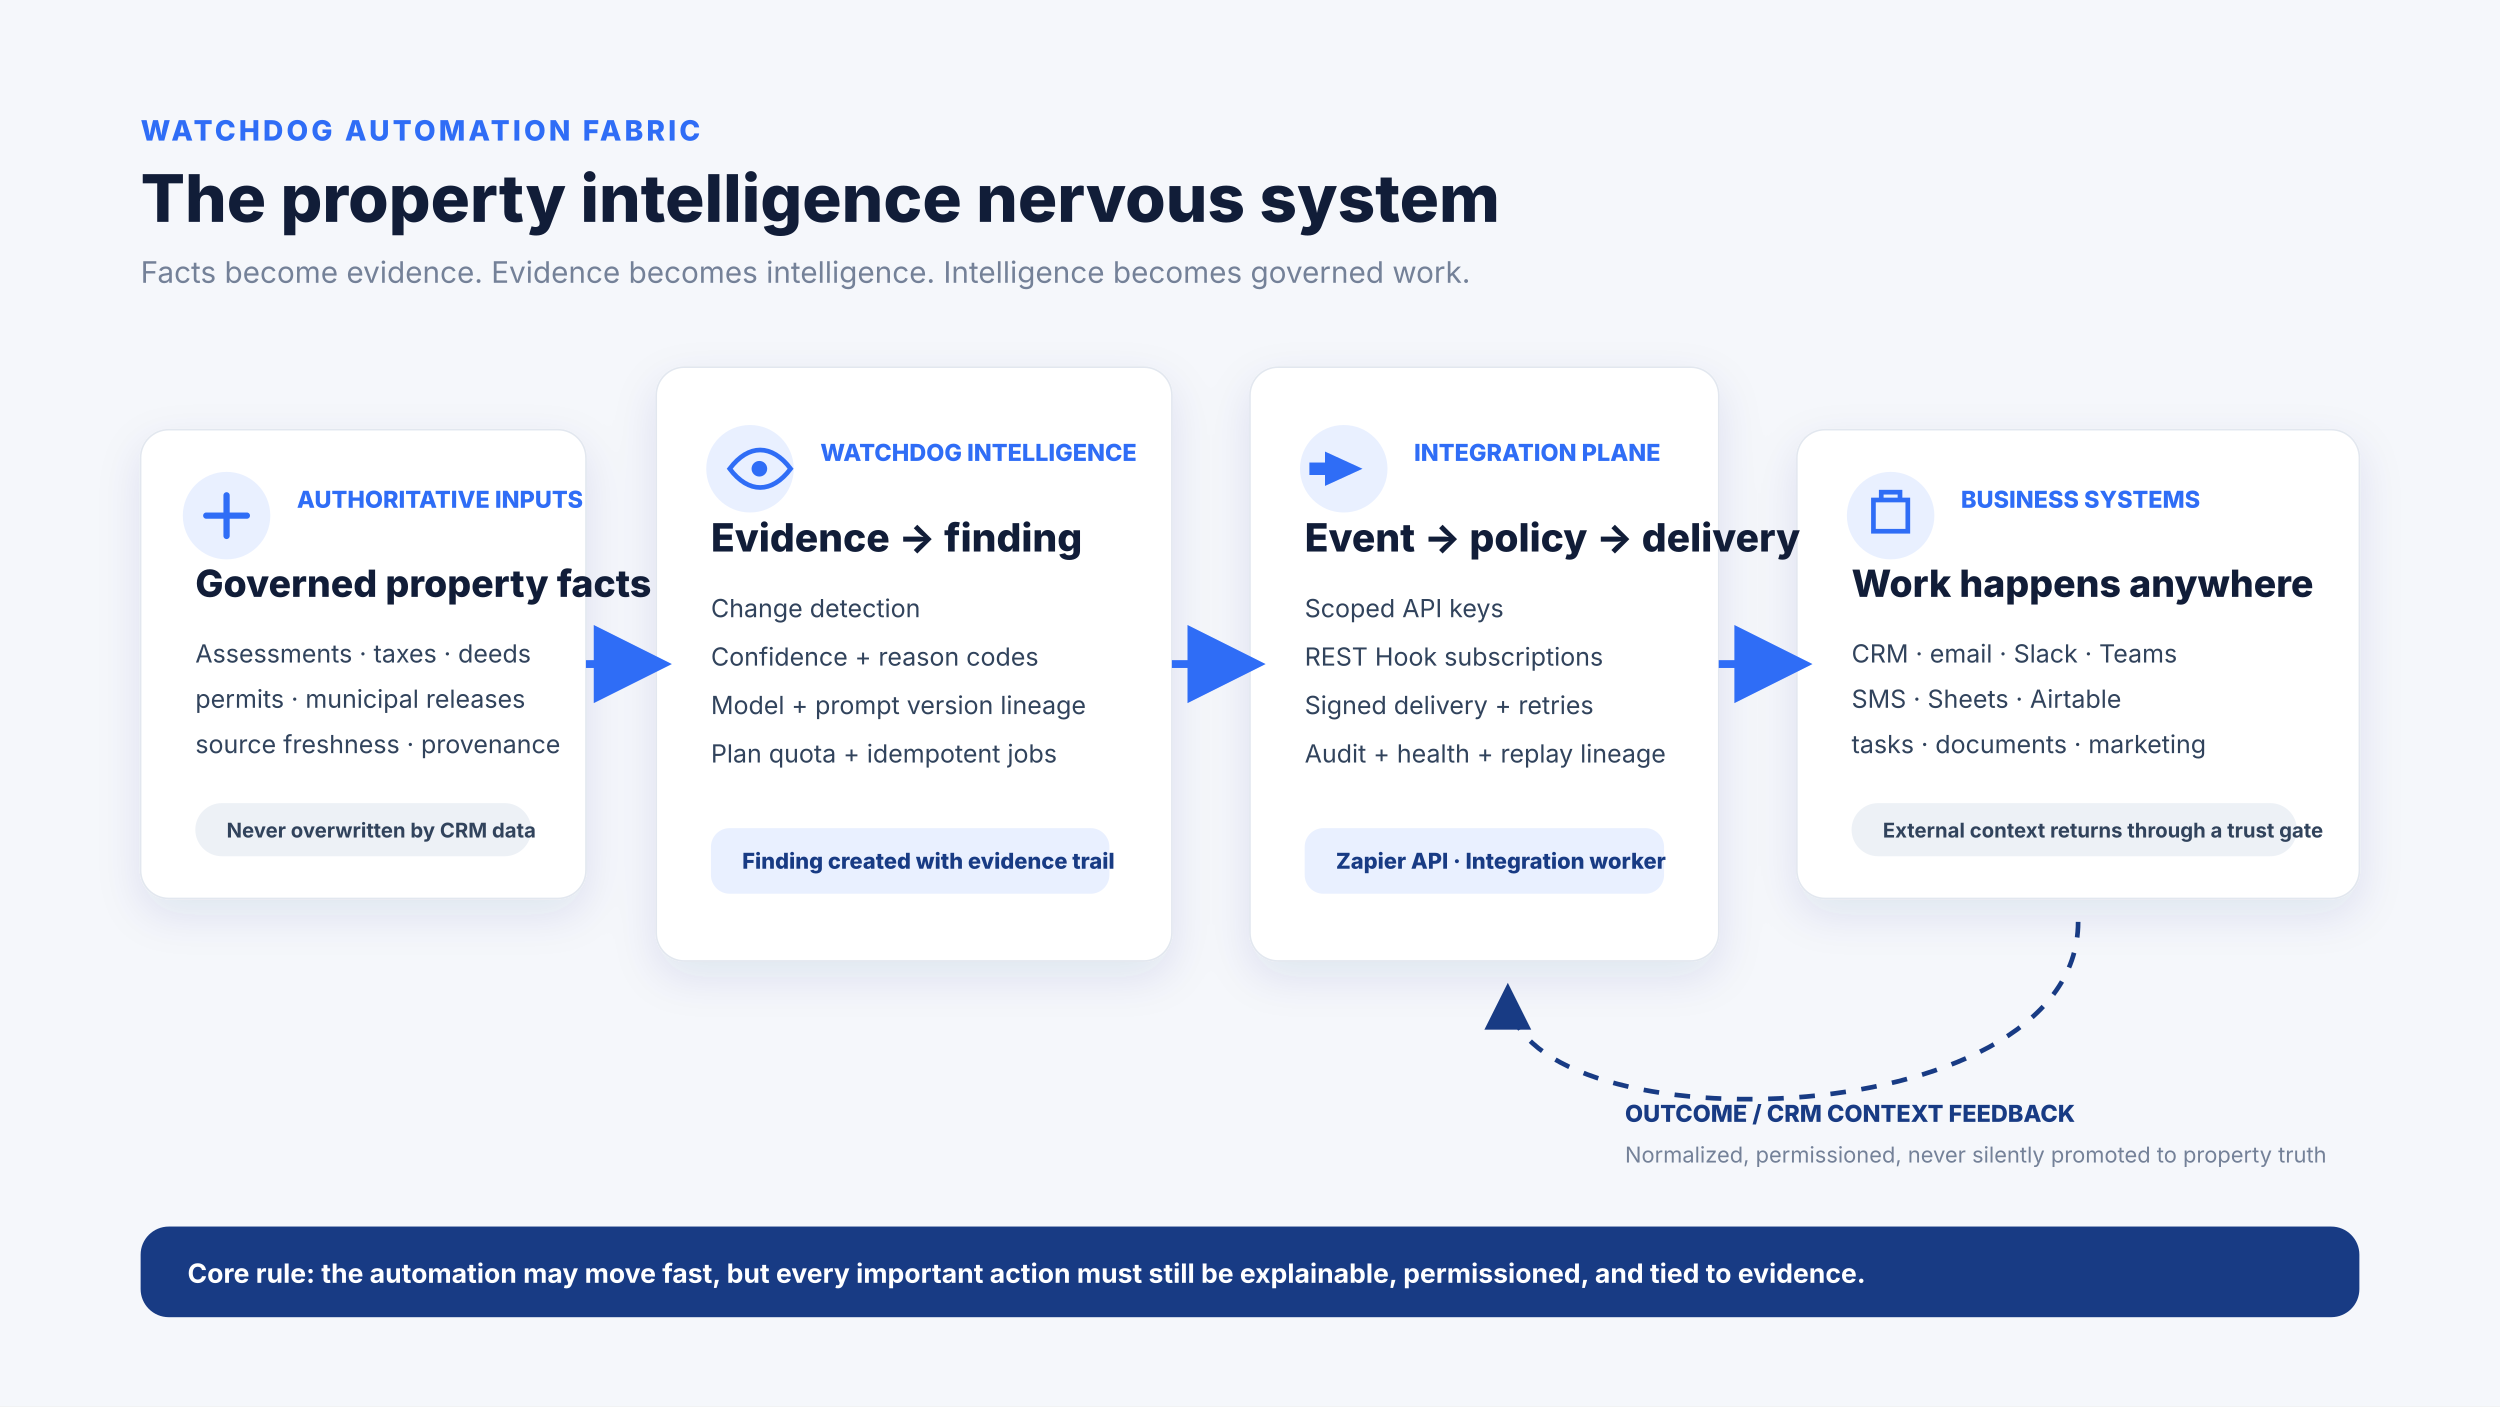
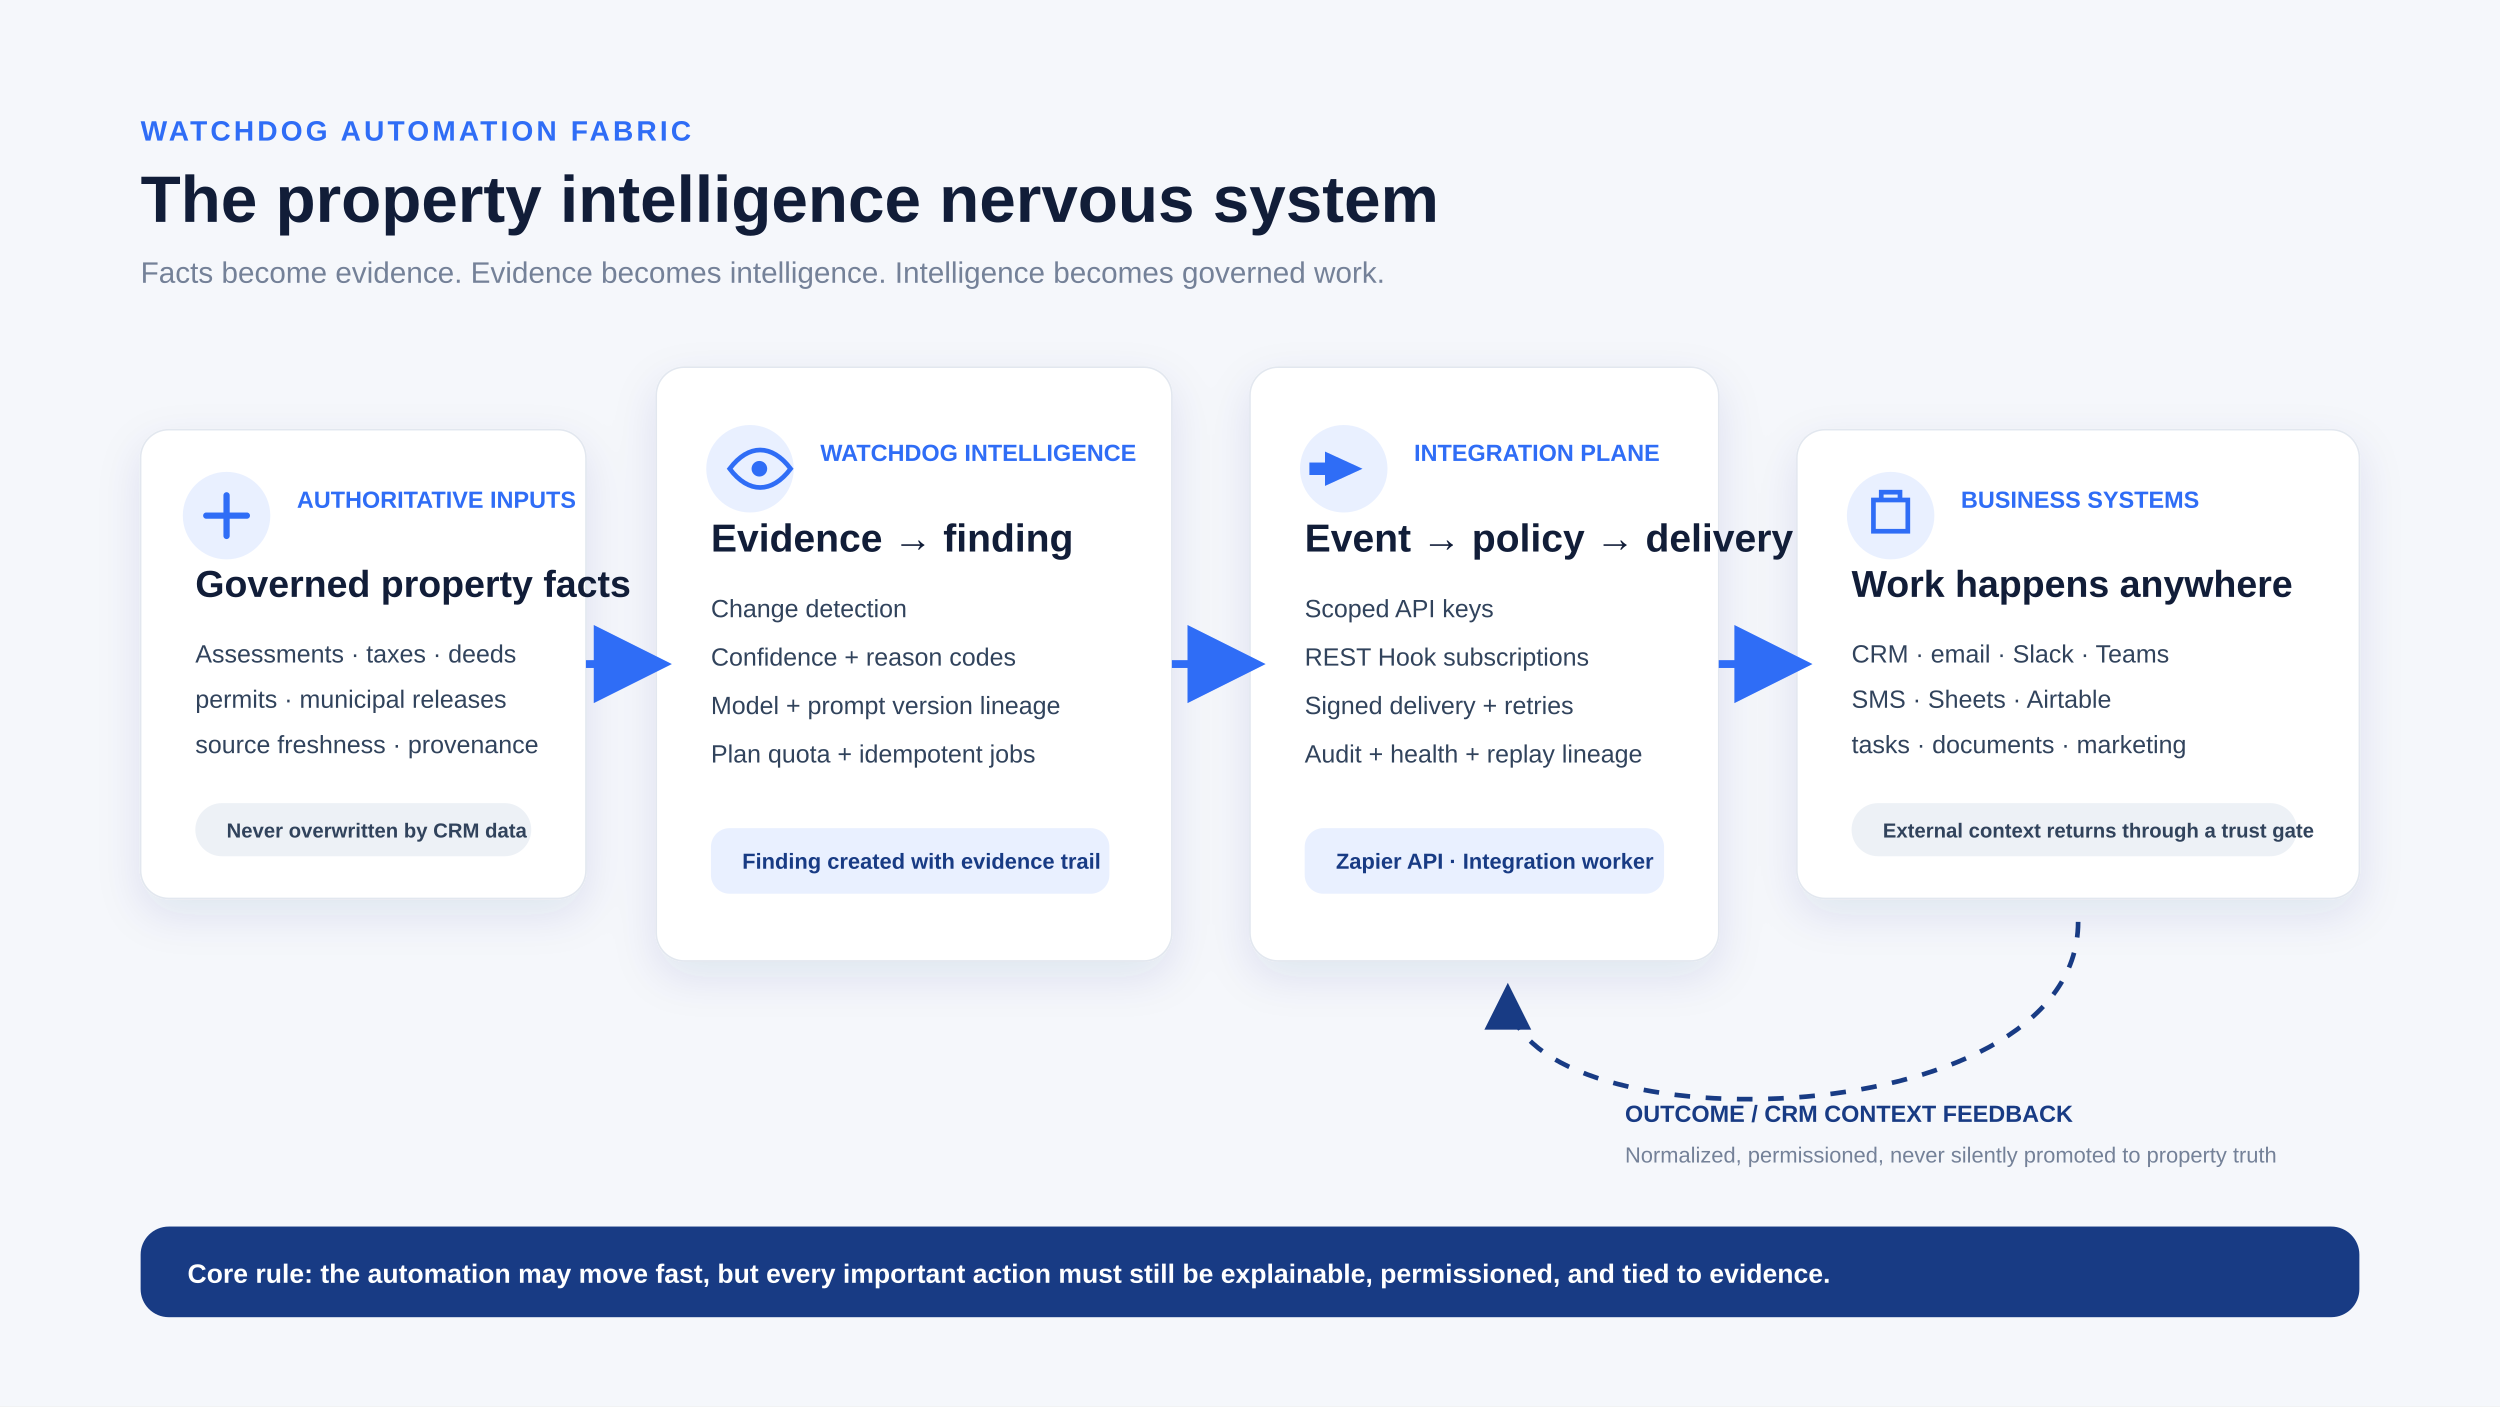
<svg xmlns="http://www.w3.org/2000/svg" width="1600" height="900" viewBox="0 0 1600 900" role="img" aria-labelledby="title desc">
  <defs>
    <filter id="shadow" x="-20%" y="-20%" width="140%" height="140%">
      <feDropShadow dx="0" dy="10" stdDeviation="14" flood-color="#183b84" flood-opacity=".10" />
    </filter>
    <marker id="arrow" markerWidth="10" markerHeight="10" refX="8" refY="5" orient="auto">
      <path d="M0 0L10 5L0 10Z" fill="#2f6df6" />
    </marker>
    <marker id="arrowNavy" markerWidth="10" markerHeight="10" refX="8" refY="5" orient="auto">
      <path d="M0 0L10 5L0 10Z" fill="#183b84" />
    </marker>
  </defs>
  <rect width="1600" height="900" fill="#f5f7fb" />
-   <text x="90" y="90" font-family="Inter,Arial,sans-serif" font-size="18" font-weight="800" letter-spacing="2" fill="#2f6df6">WATCHDOG AUTOMATION FABRIC</text>
-   <text x="90" y="142" font-family="Inter,Arial,sans-serif" font-size="42" font-weight="800" fill="#111d38">The property intelligence nervous system</text>
-   <text x="90" y="181" font-family="Inter,Arial,sans-serif" font-size="19" fill="#748198">Facts become evidence. Evidence becomes intelligence. Intelligence becomes governed work.</text>
+   <text x="90" y="90" font-family="Libre Franklin,Arial,sans-serif" font-size="18" font-weight="800" letter-spacing="2" fill="#2f6df6">WATCHDOG AUTOMATION FABRIC</text>
+   <text x="90" y="142" font-family="Libre Franklin,Arial,sans-serif" font-size="42" font-weight="800" fill="#111d38">The property intelligence nervous system</text>
+   <text x="90" y="181" font-family="Libre Franklin,Arial,sans-serif" font-size="19" fill="#748198">Facts become evidence. Evidence becomes intelligence. Intelligence becomes governed work.</text>
  <g filter="url(#shadow)">
    <rect x="90" y="275" width="285" height="300" rx="18" fill="#fff" stroke="#e2e7ef" />
    <rect x="420" y="235" width="330" height="380" rx="18" fill="#fff" stroke="#e2e7ef" />
    <rect x="800" y="235" width="300" height="380" rx="18" fill="#fff" stroke="#e2e7ef" />
    <rect x="1150" y="275" width="360" height="300" rx="18" fill="#fff" stroke="#e2e7ef" />
  </g>
  <circle cx="145" cy="330" r="28" fill="#e9f0ff" />
  <path d="M132 330h26M145 317v26" stroke="#2f6df6" stroke-width="4" stroke-linecap="round" />
-   <text x="190" y="325" font-family="Inter,Arial,sans-serif" font-size="15" font-weight="800" fill="#2f6df6">AUTHORITATIVE INPUTS</text>
-   <text x="125" y="382" font-family="Inter,Arial,sans-serif" font-size="24" font-weight="800" fill="#111d38">Governed property facts</text>
-   <text x="125" y="424" font-family="Inter,Arial,sans-serif" font-size="16" fill="#31435c">Assessments · taxes · deeds</text>
-   <text x="125" y="453" font-family="Inter,Arial,sans-serif" font-size="16" fill="#31435c">permits · municipal releases</text>
-   <text x="125" y="482" font-family="Inter,Arial,sans-serif" font-size="16" fill="#31435c">source freshness · provenance</text>
+   <text x="190" y="325" font-family="Libre Franklin,Arial,sans-serif" font-size="15" font-weight="800" fill="#2f6df6">AUTHORITATIVE INPUTS</text>
+   <text x="125" y="382" font-family="Libre Franklin,Arial,sans-serif" font-size="24" font-weight="800" fill="#111d38">Governed property facts</text>
+   <text x="125" y="424" font-family="Libre Franklin,Arial,sans-serif" font-size="16" fill="#31435c">Assessments · taxes · deeds</text>
+   <text x="125" y="453" font-family="Libre Franklin,Arial,sans-serif" font-size="16" fill="#31435c">permits · municipal releases</text>
+   <text x="125" y="482" font-family="Libre Franklin,Arial,sans-serif" font-size="16" fill="#31435c">source freshness · provenance</text>
  <rect x="125" y="514" width="215" height="34" rx="17" fill="#edf1f6" />
-   <text x="145" y="536" font-family="Inter,Arial,sans-serif" font-size="13" font-weight="700" fill="#31435c">Never overwritten by CRM data</text>
+   <text x="145" y="536" font-family="Libre Franklin,Arial,sans-serif" font-size="13" font-weight="700" fill="#31435c">Never overwritten by CRM data</text>
  <circle cx="480" cy="300" r="28" fill="#e9f0ff" />
  <path d="M467 300c12-16 27-16 39 0-12 16-27 16-39 0Z" fill="none" stroke="#2f6df6" stroke-width="3" />
  <circle cx="486" cy="300" r="5" fill="#2f6df6" />
-   <text x="525" y="295" font-family="Inter,Arial,sans-serif" font-size="15" font-weight="800" fill="#2f6df6">WATCHDOG INTELLIGENCE</text>
-   <text x="455" y="353" font-family="Inter,Arial,sans-serif" font-size="25" font-weight="800" fill="#111d38">Evidence → finding</text>
-   <text x="455" y="395" font-family="Inter,Arial,sans-serif" font-size="16" fill="#31435c">Change detection</text>
-   <text x="455" y="426" font-family="Inter,Arial,sans-serif" font-size="16" fill="#31435c">Confidence + reason codes</text>
-   <text x="455" y="457" font-family="Inter,Arial,sans-serif" font-size="16" fill="#31435c">Model + prompt version lineage</text>
-   <text x="455" y="488" font-family="Inter,Arial,sans-serif" font-size="16" fill="#31435c">Plan quota + idempotent jobs</text>
+   <text x="525" y="295" font-family="Libre Franklin,Arial,sans-serif" font-size="15" font-weight="800" fill="#2f6df6">WATCHDOG INTELLIGENCE</text>
+   <text x="455" y="353" font-family="Libre Franklin,Arial,sans-serif" font-size="25" font-weight="800" fill="#111d38">Evidence → finding</text>
+   <text x="455" y="395" font-family="Libre Franklin,Arial,sans-serif" font-size="16" fill="#31435c">Change detection</text>
+   <text x="455" y="426" font-family="Libre Franklin,Arial,sans-serif" font-size="16" fill="#31435c">Confidence + reason codes</text>
+   <text x="455" y="457" font-family="Libre Franklin,Arial,sans-serif" font-size="16" fill="#31435c">Model + prompt version lineage</text>
+   <text x="455" y="488" font-family="Libre Franklin,Arial,sans-serif" font-size="16" fill="#31435c">Plan quota + idempotent jobs</text>
  <rect x="455" y="530" width="255" height="42" rx="12" fill="#e9f0ff" />
-   <text x="475" y="556" font-family="Inter,Arial,sans-serif" font-size="14" font-weight="800" fill="#183b84">Finding created with evidence trail</text>
+   <text x="475" y="556" font-family="Libre Franklin,Arial,sans-serif" font-size="14" font-weight="800" fill="#183b84">Finding created with evidence trail</text>
  <circle cx="860" cy="300" r="28" fill="#e9f0ff" />
  <path d="M848 289l24 11-24 11v-7h-10v-8h10Z" fill="#2f6df6" />
-   <text x="905" y="295" font-family="Inter,Arial,sans-serif" font-size="15" font-weight="800" fill="#2f6df6">INTEGRATION PLANE</text>
-   <text x="835" y="353" font-family="Inter,Arial,sans-serif" font-size="25" font-weight="800" fill="#111d38">Event → policy → delivery</text>
-   <text x="835" y="395" font-family="Inter,Arial,sans-serif" font-size="16" fill="#31435c">Scoped API keys</text>
-   <text x="835" y="426" font-family="Inter,Arial,sans-serif" font-size="16" fill="#31435c">REST Hook subscriptions</text>
-   <text x="835" y="457" font-family="Inter,Arial,sans-serif" font-size="16" fill="#31435c">Signed delivery + retries</text>
-   <text x="835" y="488" font-family="Inter,Arial,sans-serif" font-size="16" fill="#31435c">Audit + health + replay lineage</text>
+   <text x="905" y="295" font-family="Libre Franklin,Arial,sans-serif" font-size="15" font-weight="800" fill="#2f6df6">INTEGRATION PLANE</text>
+   <text x="835" y="353" font-family="Libre Franklin,Arial,sans-serif" font-size="25" font-weight="800" fill="#111d38">Event → policy → delivery</text>
+   <text x="835" y="395" font-family="Libre Franklin,Arial,sans-serif" font-size="16" fill="#31435c">Scoped API keys</text>
+   <text x="835" y="426" font-family="Libre Franklin,Arial,sans-serif" font-size="16" fill="#31435c">REST Hook subscriptions</text>
+   <text x="835" y="457" font-family="Libre Franklin,Arial,sans-serif" font-size="16" fill="#31435c">Signed delivery + retries</text>
+   <text x="835" y="488" font-family="Libre Franklin,Arial,sans-serif" font-size="16" fill="#31435c">Audit + health + replay lineage</text>
  <rect x="835" y="530" width="230" height="42" rx="12" fill="#e9f0ff" />
-   <text x="855" y="556" font-family="Inter,Arial,sans-serif" font-size="14" font-weight="800" fill="#183b84">Zapier API · Integration worker</text>
+   <text x="855" y="556" font-family="Libre Franklin,Arial,sans-serif" font-size="14" font-weight="800" fill="#183b84">Zapier API · Integration worker</text>
  <circle cx="1210" cy="330" r="28" fill="#e9f0ff" />
  <path d="M1199 320h22v20h-22zM1204 315h12v5h-12z" fill="none" stroke="#2f6df6" stroke-width="3" />
-   <text x="1255" y="325" font-family="Inter,Arial,sans-serif" font-size="15" font-weight="800" fill="#2f6df6">BUSINESS SYSTEMS</text>
-   <text x="1185" y="382" font-family="Inter,Arial,sans-serif" font-size="24" font-weight="800" fill="#111d38">Work happens anywhere</text>
-   <text x="1185" y="424" font-family="Inter,Arial,sans-serif" font-size="16" fill="#31435c">CRM · email · Slack · Teams</text>
-   <text x="1185" y="453" font-family="Inter,Arial,sans-serif" font-size="16" fill="#31435c">SMS · Sheets · Airtable</text>
-   <text x="1185" y="482" font-family="Inter,Arial,sans-serif" font-size="16" fill="#31435c">tasks · documents · marketing</text>
+   <text x="1255" y="325" font-family="Libre Franklin,Arial,sans-serif" font-size="15" font-weight="800" fill="#2f6df6">BUSINESS SYSTEMS</text>
+   <text x="1185" y="382" font-family="Libre Franklin,Arial,sans-serif" font-size="24" font-weight="800" fill="#111d38">Work happens anywhere</text>
+   <text x="1185" y="424" font-family="Libre Franklin,Arial,sans-serif" font-size="16" fill="#31435c">CRM · email · Slack · Teams</text>
+   <text x="1185" y="453" font-family="Libre Franklin,Arial,sans-serif" font-size="16" fill="#31435c">SMS · Sheets · Airtable</text>
+   <text x="1185" y="482" font-family="Libre Franklin,Arial,sans-serif" font-size="16" fill="#31435c">tasks · documents · marketing</text>
  <rect x="1185" y="514" width="285" height="34" rx="17" fill="#edf1f6" />
-   <text x="1205" y="536" font-family="Inter,Arial,sans-serif" font-size="13" font-weight="700" fill="#31435c">External context returns through a trust gate</text>
+   <text x="1205" y="536" font-family="Libre Franklin,Arial,sans-serif" font-size="13" font-weight="700" fill="#31435c">External context returns through a trust gate</text>
  <path d="M375 425H420" stroke="#2f6df6" stroke-width="5" marker-end="url(#arrow)" />
  <path d="M750 425H800" stroke="#2f6df6" stroke-width="5" marker-end="url(#arrow)" />
  <path d="M1100 425H1150" stroke="#2f6df6" stroke-width="5" marker-end="url(#arrow)" />
  <path d="M1330 590C1330 730 965 735 965 635" fill="none" stroke="#183b84" stroke-width="3" stroke-dasharray="10 10" marker-end="url(#arrowNavy)" />
-   <text x="1040" y="718" font-family="Inter,Arial,sans-serif" font-size="15" font-weight="800" fill="#183b84">OUTCOME / CRM CONTEXT FEEDBACK</text>
-   <text x="1040" y="744" font-family="Inter,Arial,sans-serif" font-size="14" fill="#748198">Normalized, permissioned, never silently promoted to property truth</text>
+   <text x="1040" y="718" font-family="Libre Franklin,Arial,sans-serif" font-size="15" font-weight="800" fill="#183b84">OUTCOME / CRM CONTEXT FEEDBACK</text>
+   <text x="1040" y="744" font-family="Libre Franklin,Arial,sans-serif" font-size="14" fill="#748198">Normalized, permissioned, never silently promoted to property truth</text>
  <rect x="90" y="785" width="1420" height="58" rx="18" fill="#183b84" />
-   <text x="120" y="821" font-family="Inter,Arial,sans-serif" font-size="17" font-weight="700" fill="#fff">Core rule: the automation may move fast, but every important action must still be explainable, permissioned, and tied to evidence.</text>
+   <text x="120" y="821" font-family="Libre Franklin,Arial,sans-serif" font-size="17" font-weight="700" fill="#fff">Core rule: the automation may move fast, but every important action must still be explainable, permissioned, and tied to evidence.</text>
</svg>
